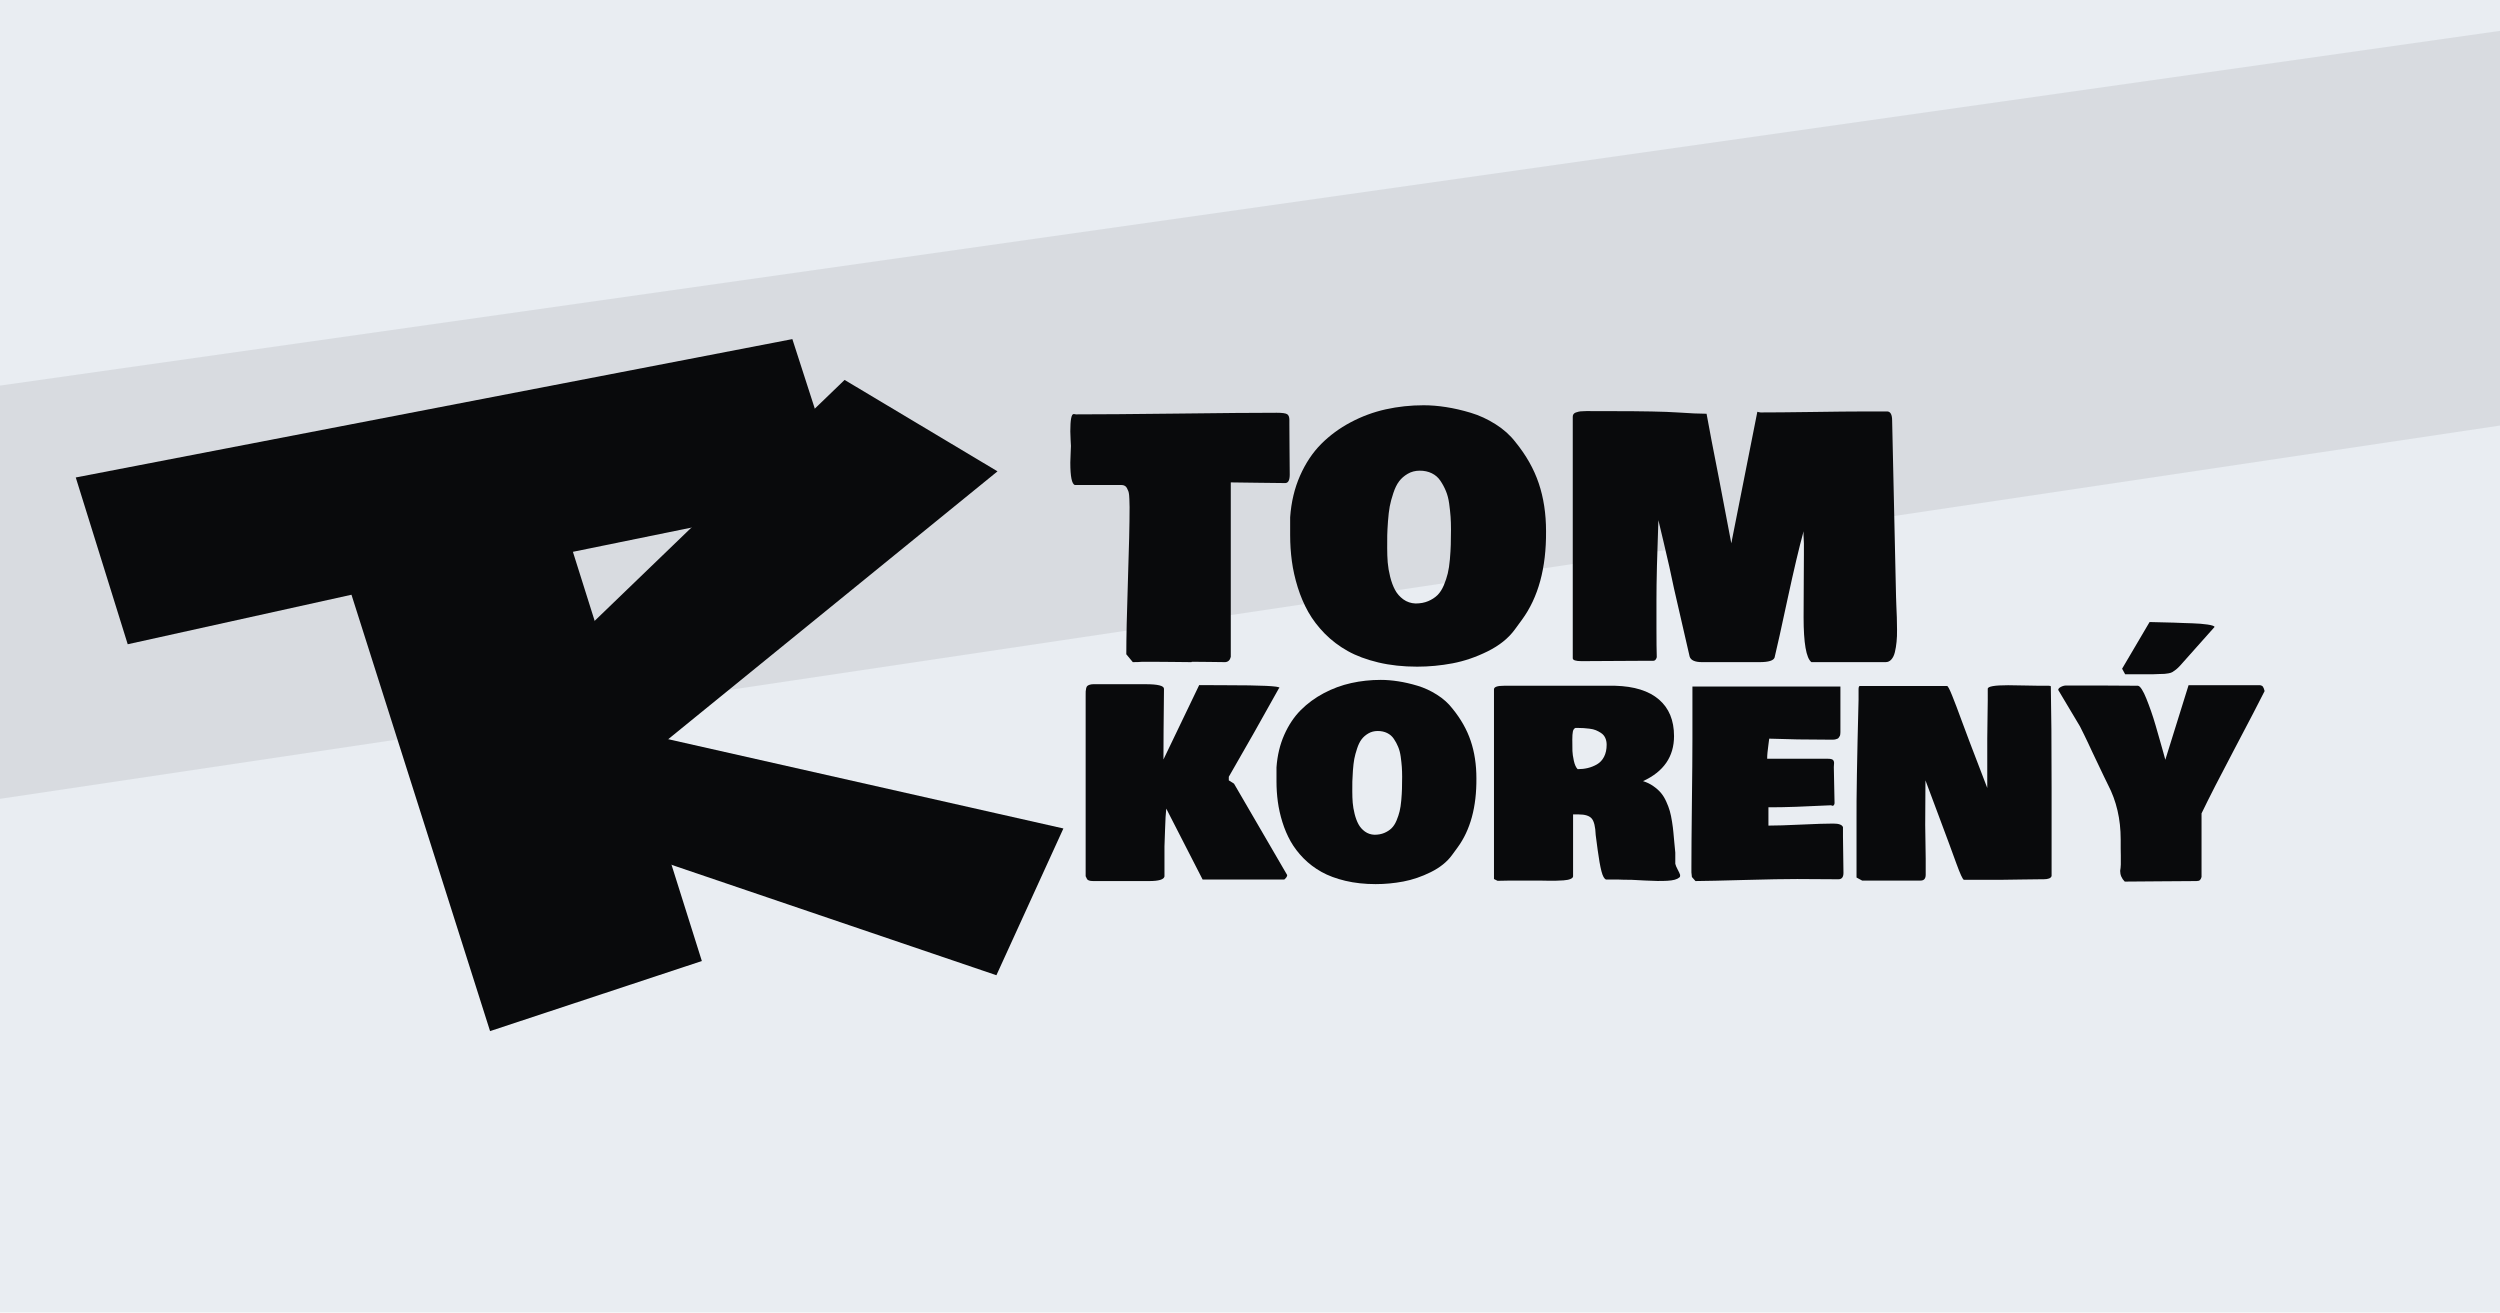
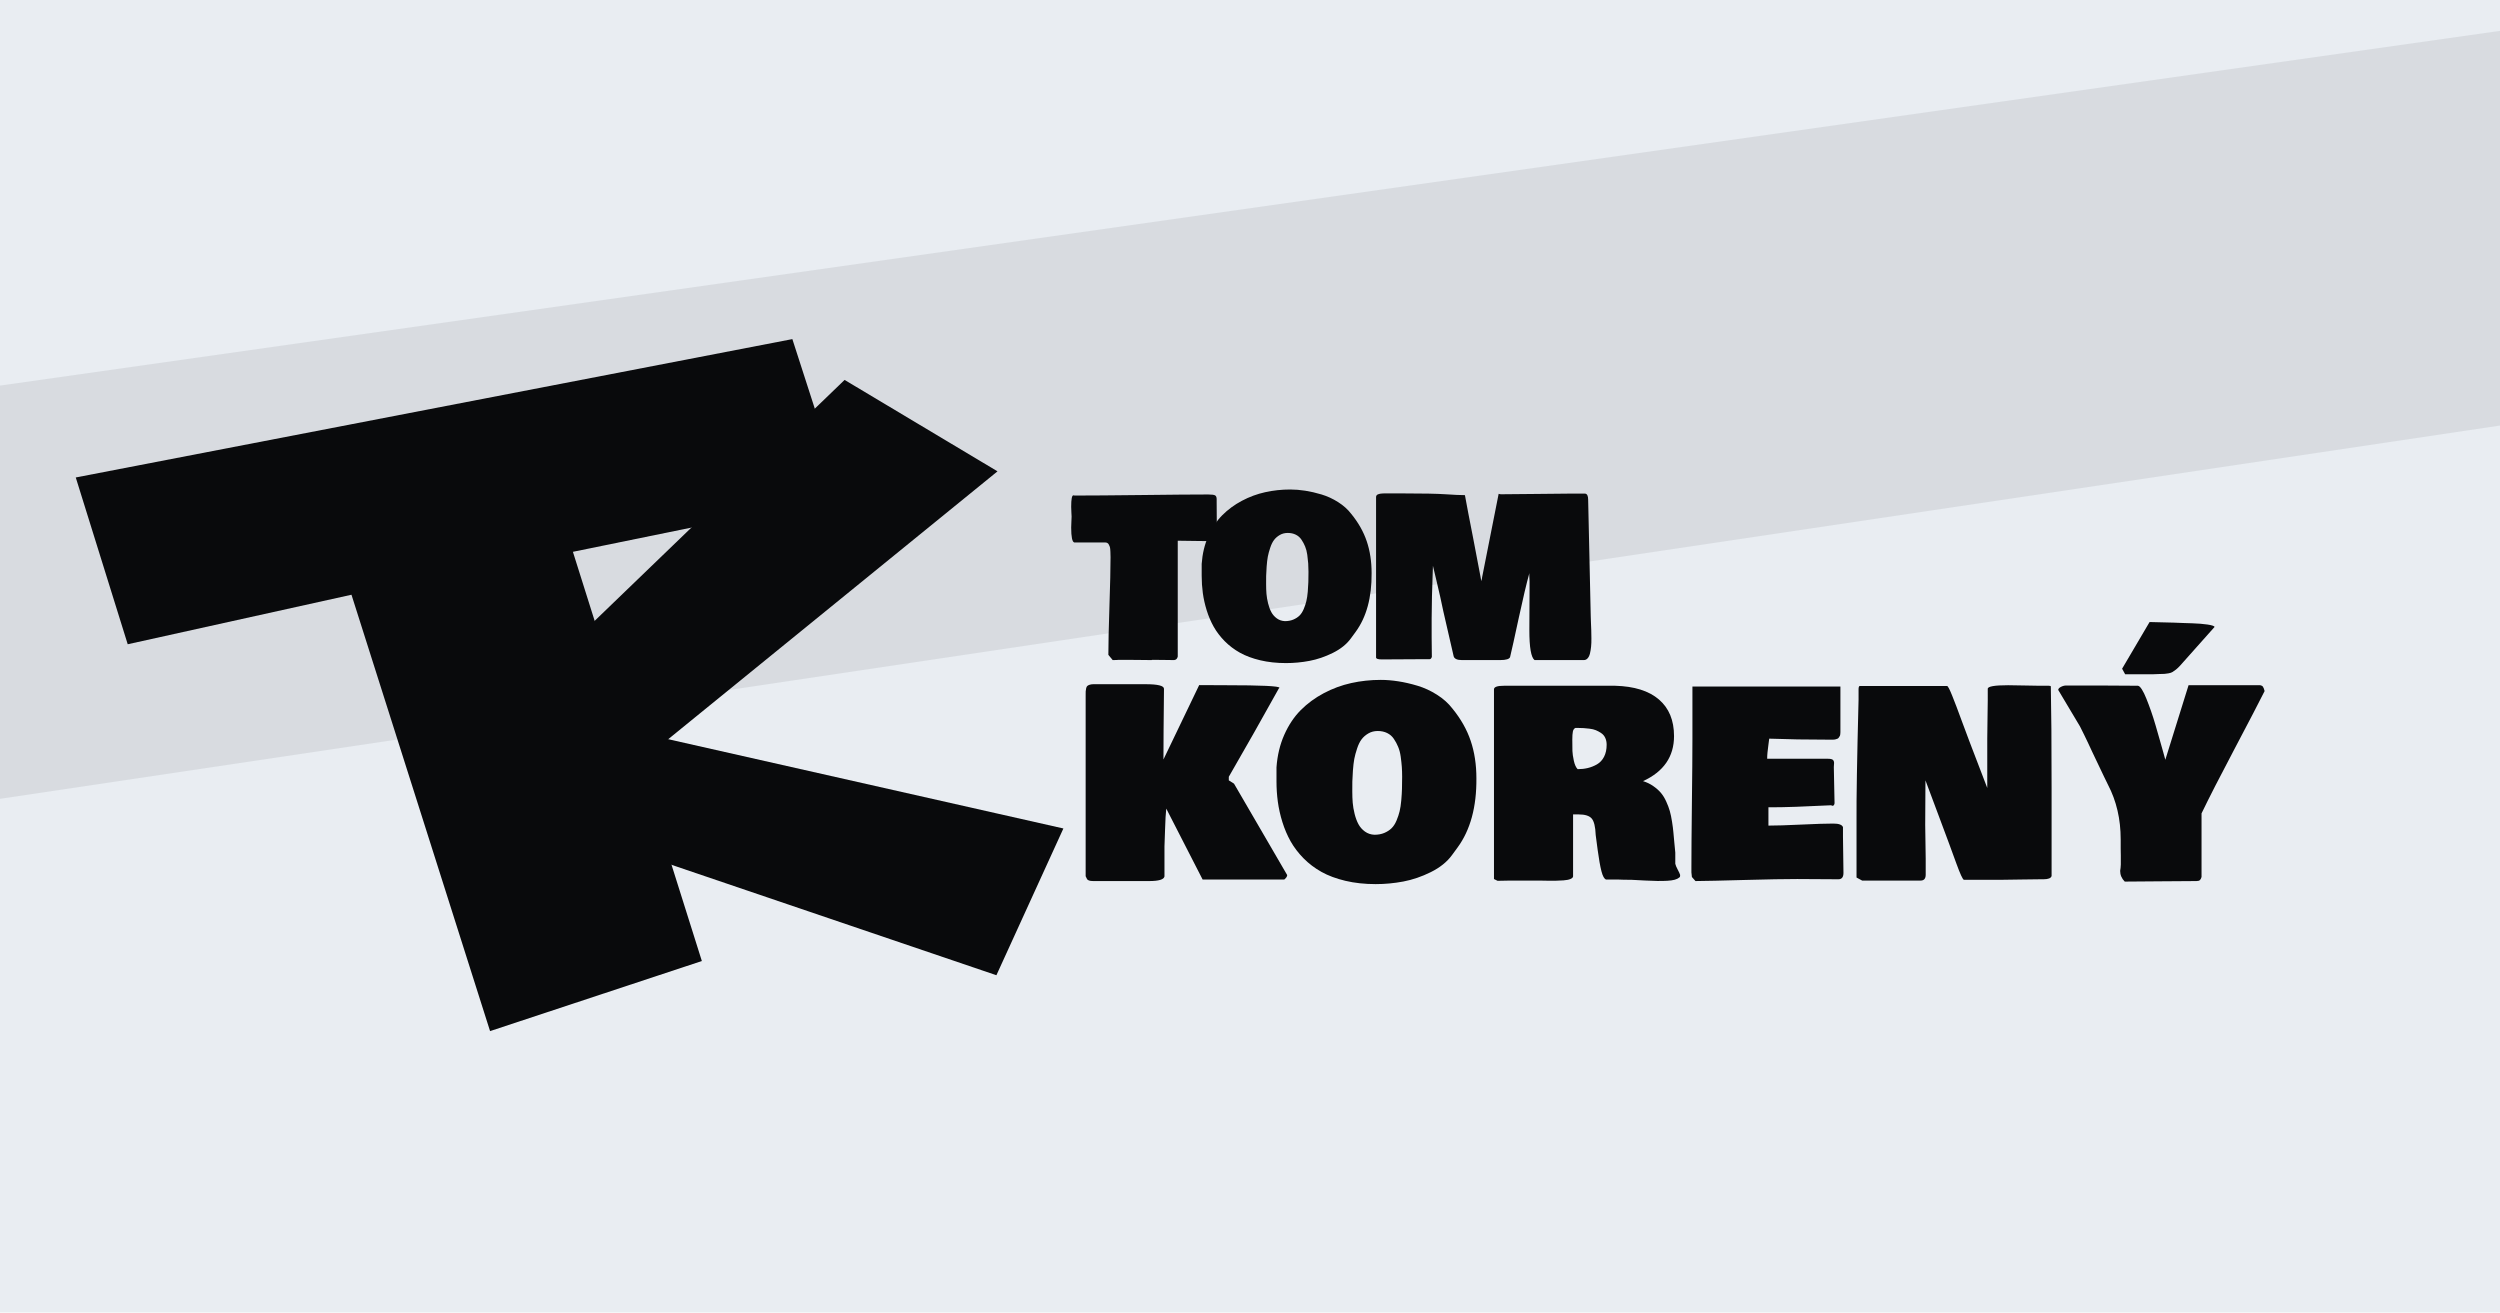
<svg xmlns="http://www.w3.org/2000/svg" xmlns:xlink="http://www.w3.org/1999/xlink" width="1200" height="630" viewBox="0 0 1200 630" role="img" aria-labelledby="title description">
  <rect width="1200" height="630" fill="#E9EDF2" />
  <polygon points="-72,195.3 1260,6.3 1260,195.3 -48,390.6" fill="#090A0C" opacity="0.08" />
  <defs>
    <g id="tk-mark-geometry">
      <path d="M14 21 247 5l10 52-88 7 25 135-70 14L97 69l-73 7Z" />
      <path d="M145 108 262 20 307 55 178 136Z" />
      <path d="M169 119 314 171 287 215 142 145Z" />
    </g>
  </defs>
  <defs>
    <g>
      <g id="tom-glyph-0">
        <path d="M -0.781 -58.5 C -0.781 -59.082 -0.75 -59.953 -0.688 -61.109 C -0.625 -62.266 -0.594 -63.055 -0.594 -63.484 C -0.594 -63.641 -0.625 -64.223 -0.688 -65.234 C -0.75 -66.242 -0.781 -67.125 -0.781 -67.875 C -0.781 -71.32 -0.453 -73.047 0.203 -73.047 C 0.461 -73.047 0.688 -73.016 0.875 -72.953 C 7.676 -72.953 17.758 -73.031 31.125 -73.188 C 44.488 -73.352 54.492 -73.438 61.141 -73.438 C 62.797 -73.438 63.844 -73.289 64.281 -73 C 64.719 -72.707 64.938 -72.141 64.938 -71.297 L 64.938 -69.922 C 64.938 -68.234 64.953 -65.734 64.984 -62.422 C 65.023 -59.117 65.047 -56.609 65.047 -54.891 C 65.047 -53.191 64.586 -52.344 63.672 -52.344 C 61.848 -52.344 59.129 -52.375 55.516 -52.438 C 51.898 -52.508 49.18 -52.547 47.359 -52.547 L 47.359 -0.203 C 47.129 0.773 46.578 1.301 45.703 1.375 C 44.566 1.375 42.906 1.352 40.719 1.312 C 38.539 1.281 36.883 1.266 35.75 1.266 C 35.676 1.266 35.609 1.301 35.547 1.375 C 34.117 1.375 32.109 1.352 29.516 1.312 C 26.93 1.281 25.004 1.266 23.734 1.266 L 20.797 1.266 C 20.148 1.336 19.207 1.375 17.969 1.375 L 16.016 -0.984 C 16.016 -5.93 16.176 -13.285 16.5 -23.047 C 16.832 -32.816 17 -40.176 17 -45.125 C 17 -45.344 16.988 -45.711 16.969 -46.234 C 16.945 -46.754 16.938 -47.176 16.938 -47.5 C 16.938 -47.832 16.91 -48.242 16.859 -48.734 C 16.816 -49.223 16.738 -49.617 16.625 -49.922 C 16.508 -50.234 16.367 -50.539 16.203 -50.844 C 16.047 -51.156 15.828 -51.383 15.547 -51.531 C 15.273 -51.688 14.941 -51.766 14.547 -51.766 L 0.594 -51.766 C -0.32 -52.023 -0.781 -54.27 -0.781 -58.5 Z M -0.781 -58.5 " />
      </g>
      <g id="tom-glyph-1">
        <path d="M 1.172 -36.719 L 1.172 -42.094 C 1.492 -46.645 2.484 -50.801 4.141 -54.562 C 5.805 -58.32 7.914 -61.488 10.469 -64.062 C 13.031 -66.633 15.984 -68.805 19.328 -70.578 C 22.68 -72.359 26.191 -73.656 29.859 -74.469 C 33.523 -75.281 37.312 -75.688 41.219 -75.688 C 43.363 -75.688 45.598 -75.504 47.922 -75.141 C 50.254 -74.785 52.723 -74.219 55.328 -73.438 C 57.93 -72.656 60.426 -71.504 62.812 -69.984 C 65.207 -68.473 67.188 -66.695 68.75 -64.656 C 71.969 -60.707 74.301 -56.578 75.75 -52.266 C 77.207 -47.953 77.938 -43.16 77.938 -37.891 C 78.031 -26.891 75.617 -18.035 70.703 -11.328 L 68.562 -8.406 C 66.664 -5.801 63.957 -3.625 60.438 -1.875 C 56.926 -0.133 53.41 1.066 49.891 1.734 C 46.379 2.398 42.836 2.734 39.266 2.734 C 35.055 2.734 31.176 2.312 27.625 1.469 C 24.082 0.625 21.023 -0.516 18.453 -1.953 C 15.879 -3.391 13.582 -5.129 11.562 -7.172 C 9.551 -9.223 7.898 -11.391 6.609 -13.672 C 5.328 -15.953 4.27 -18.426 3.438 -21.094 C 2.613 -23.758 2.031 -26.363 1.688 -28.906 C 1.344 -31.445 1.172 -34.051 1.172 -36.719 Z M 40.047 -56.062 C 38.703 -56.062 37.5 -55.75 36.438 -55.125 C 35.383 -54.508 34.523 -53.758 33.859 -52.875 C 33.191 -52 32.613 -50.82 32.125 -49.344 C 31.633 -47.863 31.273 -46.531 31.047 -45.344 C 30.828 -44.156 30.648 -42.656 30.516 -40.844 C 30.391 -39.039 30.316 -37.641 30.297 -36.641 C 30.285 -35.648 30.281 -34.375 30.281 -32.812 C 30.281 -31.312 30.332 -29.883 30.438 -28.531 C 30.551 -27.188 30.797 -25.754 31.172 -24.234 C 31.547 -22.723 32.035 -21.406 32.641 -20.281 C 33.242 -19.164 34.07 -18.223 35.125 -17.453 C 36.188 -16.691 37.398 -16.281 38.766 -16.219 C 40.203 -16.219 41.473 -16.453 42.578 -16.922 C 43.68 -17.391 44.609 -17.988 45.359 -18.719 C 46.109 -19.457 46.742 -20.441 47.266 -21.672 C 47.785 -22.91 48.18 -24.098 48.453 -25.234 C 48.734 -26.379 48.945 -27.797 49.094 -29.484 C 49.238 -31.18 49.328 -32.641 49.359 -33.859 C 49.398 -35.078 49.422 -36.617 49.422 -38.484 C 49.422 -39.848 49.379 -41.113 49.297 -42.281 C 49.211 -43.457 49.07 -44.758 48.875 -46.188 C 48.676 -47.625 48.348 -48.883 47.891 -49.969 C 47.441 -51.062 46.891 -52.086 46.234 -53.047 C 45.586 -54.016 44.734 -54.758 43.672 -55.281 C 42.617 -55.801 41.41 -56.062 40.047 -56.062 Z M 40.047 -56.062 " />
      </g>
      <g id="tom-glyph-2">
        <path d="M 102.938 -18.266 C 102.938 -17.68 102.969 -16.773 103.031 -15.547 C 103.094 -14.328 103.141 -13.164 103.172 -12.062 C 103.203 -10.957 103.223 -9.727 103.234 -8.375 C 103.254 -7.02 103.207 -5.797 103.094 -4.703 C 102.988 -3.617 102.82 -2.598 102.594 -1.641 C 102.363 -0.68 102.008 0.055 101.531 0.578 C 101.062 1.109 100.488 1.375 99.812 1.375 L 77.547 1.375 C 75.984 0.164 75.203 -4.328 75.203 -12.109 C 75.203 -14.941 75.219 -18.352 75.25 -22.344 C 75.281 -26.332 75.297 -29.172 75.297 -30.859 L 75.297 -34.281 C 75.297 -34.57 75.27 -35.129 75.219 -35.953 C 75.164 -36.785 75.16 -37.43 75.203 -37.891 C 73.898 -33.172 72.301 -26.414 70.406 -17.625 C 68.52 -8.832 67.219 -2.957 66.5 0 C 66.176 0.914 64.68 1.375 62.016 1.375 L 44.734 1.375 C 42.609 1.375 41.367 0.816 41.016 -0.297 L 36.328 -20.703 C 35.898 -22.785 35.438 -24.945 34.938 -27.188 C 34.438 -29.438 33.844 -31.992 33.156 -34.859 C 32.469 -37.723 31.961 -39.844 31.641 -41.219 C 31.254 -30.801 31.062 -22.859 31.062 -17.391 L 31.062 -8.797 C 31.062 -4.953 31.094 -2.051 31.156 -0.094 C 30.957 0.625 30.598 0.984 30.078 0.984 L 25.484 0.984 C 23.566 0.984 20.75 1 17.031 1.031 C 13.32 1.062 10.508 1.078 8.594 1.078 C 6.832 1.078 5.953 0.785 5.953 0.203 L 5.953 -72.266 C 5.953 -72.555 6.023 -72.805 6.172 -73.016 C 6.316 -73.234 6.547 -73.398 6.859 -73.516 C 7.172 -73.629 7.473 -73.719 7.766 -73.781 C 8.055 -73.844 8.43 -73.879 8.891 -73.891 C 9.348 -73.91 9.723 -73.926 10.016 -73.938 C 10.305 -73.957 10.676 -73.957 11.125 -73.938 C 11.582 -73.926 11.879 -73.922 12.016 -73.922 L 17.781 -73.922 C 27.051 -73.922 33.582 -73.789 37.375 -73.531 C 41.164 -73.27 44.07 -73.141 46.094 -73.141 C 46.875 -68.785 48.113 -62.312 49.812 -53.719 L 53.516 -34.281 L 61.328 -73.734 C 61.328 -73.734 61.457 -73.695 61.719 -73.625 C 61.977 -73.562 62.176 -73.531 62.312 -73.531 C 65.789 -73.531 70.93 -73.578 77.734 -73.672 C 84.535 -73.773 89.68 -73.828 93.172 -73.828 L 100.391 -73.828 C 101.305 -73.734 101.766 -72.82 101.766 -71.094 C 102.473 -39.551 102.863 -21.941 102.938 -18.266 Z M 102.938 -18.266 " />
      </g>
    </g>
    <g>
      <g id="koreny-glyph-0">
        <path d="M 7.812 1.562 C 7.094 1.562 6.547 1.488 6.172 1.344 C 5.797 1.195 5.551 1.023 5.438 0.828 C 5.332 0.629 5.148 0.254 4.891 -0.297 L 4.891 -69.734 C 4.891 -70.441 4.895 -70.957 4.906 -71.281 C 4.926 -71.613 4.984 -72 5.078 -72.438 C 5.172 -72.875 5.32 -73.18 5.531 -73.359 C 5.75 -73.547 6.051 -73.703 6.438 -73.828 C 6.832 -73.961 7.32 -74.031 7.906 -74.031 L 27.938 -74.031 C 32.625 -74.031 34.969 -73.441 34.969 -72.266 L 34.969 -72.172 C 34.832 -60.055 34.766 -51.039 34.766 -45.125 L 48.484 -73.688 L 58.594 -73.641 C 72.395 -73.641 79.297 -73.312 79.297 -72.656 C 79.297 -72.531 79.234 -72.469 79.109 -72.469 C 72.785 -61.07 66.367 -49.742 59.859 -38.484 L 59.859 -37.109 L 61.859 -35.844 L 82.281 -0.734 C 82.281 -0.211 81.906 0.359 81.156 0.984 L 49.812 0.984 L 35.844 -26.266 C 35.645 -24.473 35.492 -21.867 35.391 -18.453 C 35.297 -15.035 35.219 -12.789 35.156 -11.719 L 35.156 -0.203 C 34.926 0.973 32.973 1.562 29.297 1.562 Z M 7.812 1.562 " />
      </g>
      <g id="koreny-glyph-1">
        <path d="M 1.172 -36.719 L 1.172 -42.094 C 1.492 -46.645 2.484 -50.801 4.141 -54.562 C 5.805 -58.32 7.914 -61.488 10.469 -64.062 C 13.031 -66.633 15.984 -68.805 19.328 -70.578 C 22.68 -72.359 26.191 -73.656 29.859 -74.469 C 33.523 -75.281 37.312 -75.688 41.219 -75.688 C 43.363 -75.688 45.598 -75.504 47.922 -75.141 C 50.254 -74.785 52.723 -74.219 55.328 -73.438 C 57.93 -72.656 60.426 -71.504 62.812 -69.984 C 65.207 -68.473 67.188 -66.695 68.75 -64.656 C 71.969 -60.707 74.301 -56.578 75.75 -52.266 C 77.207 -47.953 77.938 -43.16 77.938 -37.891 C 78.031 -26.891 75.617 -18.035 70.703 -11.328 L 68.562 -8.406 C 66.664 -5.801 63.957 -3.625 60.438 -1.875 C 56.926 -0.133 53.41 1.066 49.891 1.734 C 46.379 2.398 42.836 2.734 39.266 2.734 C 35.055 2.734 31.176 2.312 27.625 1.469 C 24.082 0.625 21.023 -0.516 18.453 -1.953 C 15.879 -3.391 13.582 -5.129 11.562 -7.172 C 9.551 -9.223 7.898 -11.391 6.609 -13.672 C 5.328 -15.953 4.27 -18.426 3.438 -21.094 C 2.613 -23.758 2.031 -26.363 1.688 -28.906 C 1.344 -31.445 1.172 -34.051 1.172 -36.719 Z M 40.047 -56.062 C 38.703 -56.062 37.5 -55.75 36.438 -55.125 C 35.383 -54.508 34.523 -53.758 33.859 -52.875 C 33.191 -52 32.613 -50.82 32.125 -49.344 C 31.633 -47.863 31.273 -46.531 31.047 -45.344 C 30.828 -44.156 30.648 -42.656 30.516 -40.844 C 30.391 -39.039 30.316 -37.641 30.297 -36.641 C 30.285 -35.648 30.281 -34.375 30.281 -32.812 C 30.281 -31.312 30.332 -29.883 30.438 -28.531 C 30.551 -27.188 30.797 -25.754 31.172 -24.234 C 31.547 -22.723 32.035 -21.406 32.641 -20.281 C 33.242 -19.164 34.07 -18.223 35.125 -17.453 C 36.188 -16.691 37.398 -16.281 38.766 -16.219 C 40.203 -16.219 41.473 -16.453 42.578 -16.922 C 43.68 -17.391 44.609 -17.988 45.359 -18.719 C 46.109 -19.457 46.742 -20.441 47.266 -21.672 C 47.785 -22.91 48.18 -24.098 48.453 -25.234 C 48.734 -26.379 48.945 -27.797 49.094 -29.484 C 49.238 -31.18 49.328 -32.641 49.359 -33.859 C 49.398 -35.078 49.422 -36.617 49.422 -38.484 C 49.422 -39.848 49.379 -41.113 49.297 -42.281 C 49.211 -43.457 49.07 -44.758 48.875 -46.188 C 48.676 -47.625 48.348 -48.883 47.891 -49.969 C 47.441 -51.062 46.891 -52.086 46.234 -53.047 C 45.586 -54.016 44.734 -54.758 43.672 -55.281 C 42.617 -55.801 41.41 -56.062 40.047 -56.062 Z M 40.047 -56.062 " />
      </g>
      <g id="koreny-glyph-2">
        <path d="M 75.781 0.203 C 75.062 0.91 73.555 1.328 71.266 1.453 C 68.973 1.586 66.148 1.555 62.797 1.359 C 59.441 1.172 57.648 1.078 57.422 1.078 C 55.211 1.078 53.617 1.047 52.641 0.984 L 47.75 0.984 C 47.039 0.754 46.441 -0.312 45.953 -2.219 C 45.461 -4.125 44.977 -6.859 44.5 -10.422 C 44.031 -13.984 43.781 -15.879 43.75 -16.109 C 43.625 -19.336 43.102 -21.461 42.188 -22.484 C 41.281 -23.516 39.617 -24.031 37.203 -24.031 L 35.062 -24.031 L 35.062 -0.203 C 35 0.191 34.656 0.52 34.031 0.781 C 33.414 1.039 32.531 1.211 31.375 1.297 C 30.219 1.379 29.191 1.426 28.297 1.438 C 27.398 1.457 26.219 1.453 24.75 1.422 C 23.289 1.391 22.398 1.375 22.078 1.375 L 15.047 1.375 C 11.066 1.375 8.07 1.406 6.062 1.469 C 5.602 1.27 5.145 1.039 4.688 0.781 L 4.688 -72.078 C 4.688 -72.984 5.988 -73.438 8.594 -73.438 L 51.172 -73.438 C 58.555 -73.238 64.176 -71.477 68.031 -68.156 C 71.895 -64.844 73.828 -60.16 73.828 -54.109 C 73.828 -46.223 69.859 -40.457 61.922 -36.812 C 63.379 -36.363 64.691 -35.727 65.859 -34.906 C 67.035 -34.094 68.016 -33.223 68.797 -32.297 C 69.578 -31.367 70.258 -30.254 70.844 -28.953 C 71.438 -27.648 71.895 -26.426 72.219 -25.281 C 72.539 -24.145 72.82 -22.797 73.062 -21.234 C 73.312 -19.672 73.484 -18.32 73.578 -17.188 C 73.68 -16.051 73.805 -14.691 73.953 -13.109 C 74.098 -11.535 74.219 -10.289 74.312 -9.375 L 74.312 -5.078 C 74.414 -4.555 74.719 -3.82 75.219 -2.875 C 75.727 -1.938 76.047 -1.238 76.172 -0.781 C 76.172 -0.125 76.039 0.203 75.781 0.203 Z M 34.766 -52.734 C 34.766 -50.785 34.781 -49.336 34.812 -48.391 C 34.844 -47.441 35.02 -46.203 35.344 -44.672 C 35.676 -43.148 36.164 -42.062 36.812 -41.406 C 38.188 -41.406 39.484 -41.551 40.703 -41.844 C 41.922 -42.133 43.098 -42.602 44.234 -43.25 C 45.379 -43.906 46.285 -44.875 46.953 -46.156 C 47.617 -47.445 47.953 -48.988 47.953 -50.781 C 47.953 -51.789 47.77 -52.676 47.406 -53.438 C 47.051 -54.207 46.531 -54.816 45.844 -55.266 C 45.164 -55.723 44.492 -56.086 43.828 -56.359 C 43.16 -56.641 42.344 -56.836 41.375 -56.953 C 40.414 -57.066 39.66 -57.141 39.109 -57.172 C 38.555 -57.211 37.891 -57.234 37.109 -57.234 L 35.938 -57.234 C 35.445 -57.004 35.129 -56.547 34.984 -55.859 C 34.836 -55.172 34.766 -54.129 34.766 -52.734 Z M 34.766 -52.734 " />
      </g>
      <g id="koreny-glyph-3">
        <path d="M 4.5 -1.766 L 4.5 -3.609 C 4.5 -9.18 4.562 -17.398 4.688 -28.266 C 4.82 -39.141 4.891 -47.363 4.891 -52.938 L 4.891 -73.141 L 61.719 -73.141 L 61.719 -57.125 C 61.719 -57.031 61.719 -56.785 61.719 -56.391 C 61.719 -56.004 61.719 -55.742 61.719 -55.609 C 61.719 -55.484 61.703 -55.25 61.672 -54.906 C 61.641 -54.562 61.582 -54.32 61.5 -54.188 C 61.414 -54.062 61.301 -53.875 61.156 -53.625 C 61.008 -53.383 60.836 -53.219 60.641 -53.125 C 60.453 -53.031 60.191 -52.941 59.859 -52.859 C 59.535 -52.773 59.18 -52.734 58.797 -52.734 L 57.422 -52.734 C 48.992 -52.734 41.312 -52.863 34.375 -53.125 C 34.312 -52.602 34.207 -51.797 34.062 -50.703 C 33.914 -49.617 33.801 -48.66 33.719 -47.828 C 33.633 -46.992 33.594 -46.188 33.594 -45.406 L 56.844 -45.406 C 57.812 -45.406 58.457 -45.273 58.781 -45.016 C 59.113 -44.754 59.281 -44.332 59.281 -43.75 C 59.281 -43.582 59.266 -43.32 59.234 -42.969 C 59.203 -42.613 59.188 -42.352 59.188 -42.188 C 59.188 -40.625 59.234 -38.312 59.328 -35.25 C 59.422 -32.195 59.469 -29.891 59.469 -28.328 C 59.375 -27.672 59.113 -27.344 58.688 -27.344 C 58.5 -27.344 58.336 -27.41 58.203 -27.547 C 47.922 -27.023 40.305 -26.766 35.359 -26.766 L 34.078 -26.766 L 34.078 -19.734 C 36.973 -19.734 41.164 -19.863 46.656 -20.125 C 52.145 -20.383 56.254 -20.516 58.984 -20.516 C 61.129 -20.516 62.367 -20.055 62.703 -19.141 L 62.703 -15.438 C 62.703 -13.875 62.734 -11.562 62.797 -8.5 C 62.859 -5.438 62.891 -3.125 62.891 -1.562 C 62.891 0.062 62.238 0.875 60.938 0.875 C 59.25 0.875 56.645 0.859 53.125 0.828 C 49.613 0.797 46.945 0.781 45.125 0.781 C 40.438 0.781 33.727 0.898 25 1.141 C 16.281 1.391 9.969 1.531 6.062 1.562 L 4.688 0 C 4.562 -0.914 4.5 -1.504 4.5 -1.766 Z M 4.5 -1.766 " />
      </g>
      <g id="koreny-glyph-4">
        <path d="M 3.906 0.203 L 3.906 -21.875 C 3.844 -29.945 4.102 -45.344 4.688 -68.062 L 4.688 -72.078 C 4.688 -72.785 4.816 -73.207 5.078 -73.344 L 38.672 -73.344 C 38.992 -73.344 39.648 -72.102 40.641 -69.625 C 41.641 -67.156 42.848 -63.973 44.266 -60.078 C 45.68 -56.191 46.68 -53.516 47.266 -52.047 L 54.109 -34.188 L 54.109 -53.125 C 54.109 -54.75 54.145 -57.734 54.219 -62.078 C 54.301 -66.43 54.328 -69.828 54.297 -72.266 C 54.297 -73.18 56.898 -73.641 62.109 -73.641 C 63.734 -73.641 65.961 -73.602 68.797 -73.531 C 71.629 -73.469 73.375 -73.438 74.031 -73.438 L 77.734 -73.438 C 78.254 -73.438 78.516 -73.336 78.516 -73.141 C 78.711 -64.098 78.812 -51.145 78.812 -34.281 L 78.812 -0.391 C 78.582 0.453 77.539 0.875 75.688 0.875 L 74.422 0.875 C 72.723 0.875 70.227 0.906 66.938 0.969 C 63.656 1.039 61.164 1.078 59.469 1.078 L 45.125 1.078 C 44.664 0.91 43.719 -1.141 42.281 -5.078 C 40.75 -9.336 38.469 -15.504 35.438 -23.578 C 32.414 -31.648 30.727 -36.16 30.375 -37.109 C 30.375 -35.191 30.359 -32.328 30.328 -28.516 C 30.297 -24.703 30.281 -21.836 30.281 -19.922 C 30.281 -18.492 30.312 -16.348 30.375 -13.484 C 30.438 -10.617 30.469 -8.469 30.469 -7.031 L 30.469 -0.875 C 30.469 0.625 29.816 1.375 28.516 1.375 L 6.062 1.375 Z M 78.516 -73.25 L 78.516 -73.047 Z M 78.516 -73.25 " />
      </g>
      <g id="koreny-glyph-5">
        <path d="M 21.891 -79.984 L 32.438 -97.906 L 41.812 -97.672 C 42.07 -97.672 42.582 -97.648 43.344 -97.609 C 44.102 -97.578 44.93 -97.547 45.828 -97.516 C 46.723 -97.484 47.719 -97.453 48.812 -97.422 C 49.906 -97.391 50.945 -97.332 51.938 -97.25 C 52.926 -97.164 53.828 -97.066 54.641 -96.953 C 55.461 -96.836 56.125 -96.695 56.625 -96.531 C 57.125 -96.375 57.375 -96.195 57.375 -96 L 44.156 -81.156 C 43.594 -80.539 43.062 -80.035 42.562 -79.641 C 42.062 -79.254 41.625 -78.945 41.25 -78.719 C 40.875 -78.488 40.359 -78.316 39.703 -78.203 C 39.055 -78.086 38.547 -78.02 38.172 -78 C 37.797 -77.988 37.094 -77.969 36.062 -77.938 C 35.039 -77.906 34.223 -77.875 33.609 -77.844 L 23.062 -77.844 Z M 76.609 -71.391 C 74.555 -67.285 70.723 -59.914 65.109 -49.281 C 59.492 -38.656 55.254 -30.367 52.391 -24.422 L 52.391 0 C 52.234 0.551 52.023 0.945 51.766 1.188 C 51.504 1.438 51.062 1.562 50.438 1.562 C 47.375 1.562 42.82 1.594 36.781 1.656 C 30.75 1.727 26.125 1.766 22.906 1.766 C 21.727 0.586 21.141 -0.781 21.141 -2.344 C 21.273 -3.062 21.359 -3.875 21.391 -4.781 C 21.422 -5.695 21.422 -6.852 21.391 -8.25 C 21.359 -9.656 21.344 -10.551 21.344 -10.938 L 21.344 -14.453 C 21.344 -22.234 19.711 -29.234 16.453 -35.453 C 15.961 -36.461 15.445 -37.52 14.906 -38.625 C 14.375 -39.727 13.863 -40.801 13.375 -41.844 C 12.883 -42.883 12.379 -43.941 11.859 -45.016 C 11.336 -46.086 10.828 -47.16 10.328 -48.234 C 9.828 -49.316 9.332 -50.379 8.844 -51.422 C 8.352 -52.461 7.836 -53.535 7.297 -54.641 C 6.766 -55.742 6.238 -56.801 5.719 -57.812 L -2.641 -71.828 C -2.641 -72.254 -2.297 -72.645 -1.609 -73 C -0.93 -73.352 -0.25 -73.531 0.438 -73.531 L 12.75 -73.531 C 14.438 -73.531 16.977 -73.516 20.375 -73.484 C 23.781 -73.453 26.316 -73.438 27.984 -73.438 C 28.43 -73.375 28.93 -72.898 29.484 -72.016 C 30.047 -71.141 30.625 -69.953 31.219 -68.453 C 31.82 -66.961 32.414 -65.379 33 -63.703 C 33.594 -62.023 34.18 -60.176 34.766 -58.156 C 35.348 -56.133 35.859 -54.359 36.297 -52.828 C 36.742 -51.297 37.188 -49.734 37.625 -48.141 C 38.062 -46.547 38.348 -45.504 38.484 -45.016 L 47.406 -73.641 L 74.953 -73.641 C 75.41 -73.566 75.75 -73.375 75.969 -73.062 C 76.195 -72.758 76.41 -72.203 76.609 -71.391 Z M 76.609 -71.391 " />
      </g>
    </g>
  </defs>
  <g transform="translate(30 170) scale(1.5) rotate(-7 160 110)">
    <g color="#090A0C">
      <use href="#tk-mark-geometry" fill="currentColor" />
    </g>
  </g>
  <g transform="translate(500 165) scale(1.25)">
-     <g color="#090A0C" transform="translate(12 -20) scale(1.28)">
+     <g color="#090A0C" transform="translate(12 27) scale(0.85)">
      <g fill="currentColor">
        <use xlink:href="#tom-glyph-0" x="0" y="109.766" />
-         <use xlink:href="#tom-glyph-1" x="64" y="109.766" />
-         <use xlink:href="#tom-glyph-2" x="144" y="109.766" />
+         <use xlink:href="#tom-glyph-1" x="57" y="109.766" />
+         <use xlink:href="#tom-glyph-2" x="131" y="109.766" />
      </g>
    </g>
    <g color="#090A0C" transform="translate(12 95)">
      <g fill="currentColor">
        <use xlink:href="#koreny-glyph-0" x="0" y="109.766" />
        <use xlink:href="#koreny-glyph-1" x="77" y="109.766" />
        <use xlink:href="#koreny-glyph-2" x="157" y="109.766" />
        <use xlink:href="#koreny-glyph-3" x="233" y="109.766" />
        <use xlink:href="#koreny-glyph-4" x="297" y="109.766" />
        <use xlink:href="#koreny-glyph-5" x="381" y="109.766" />
      </g>
    </g>
  </g>
</svg>
